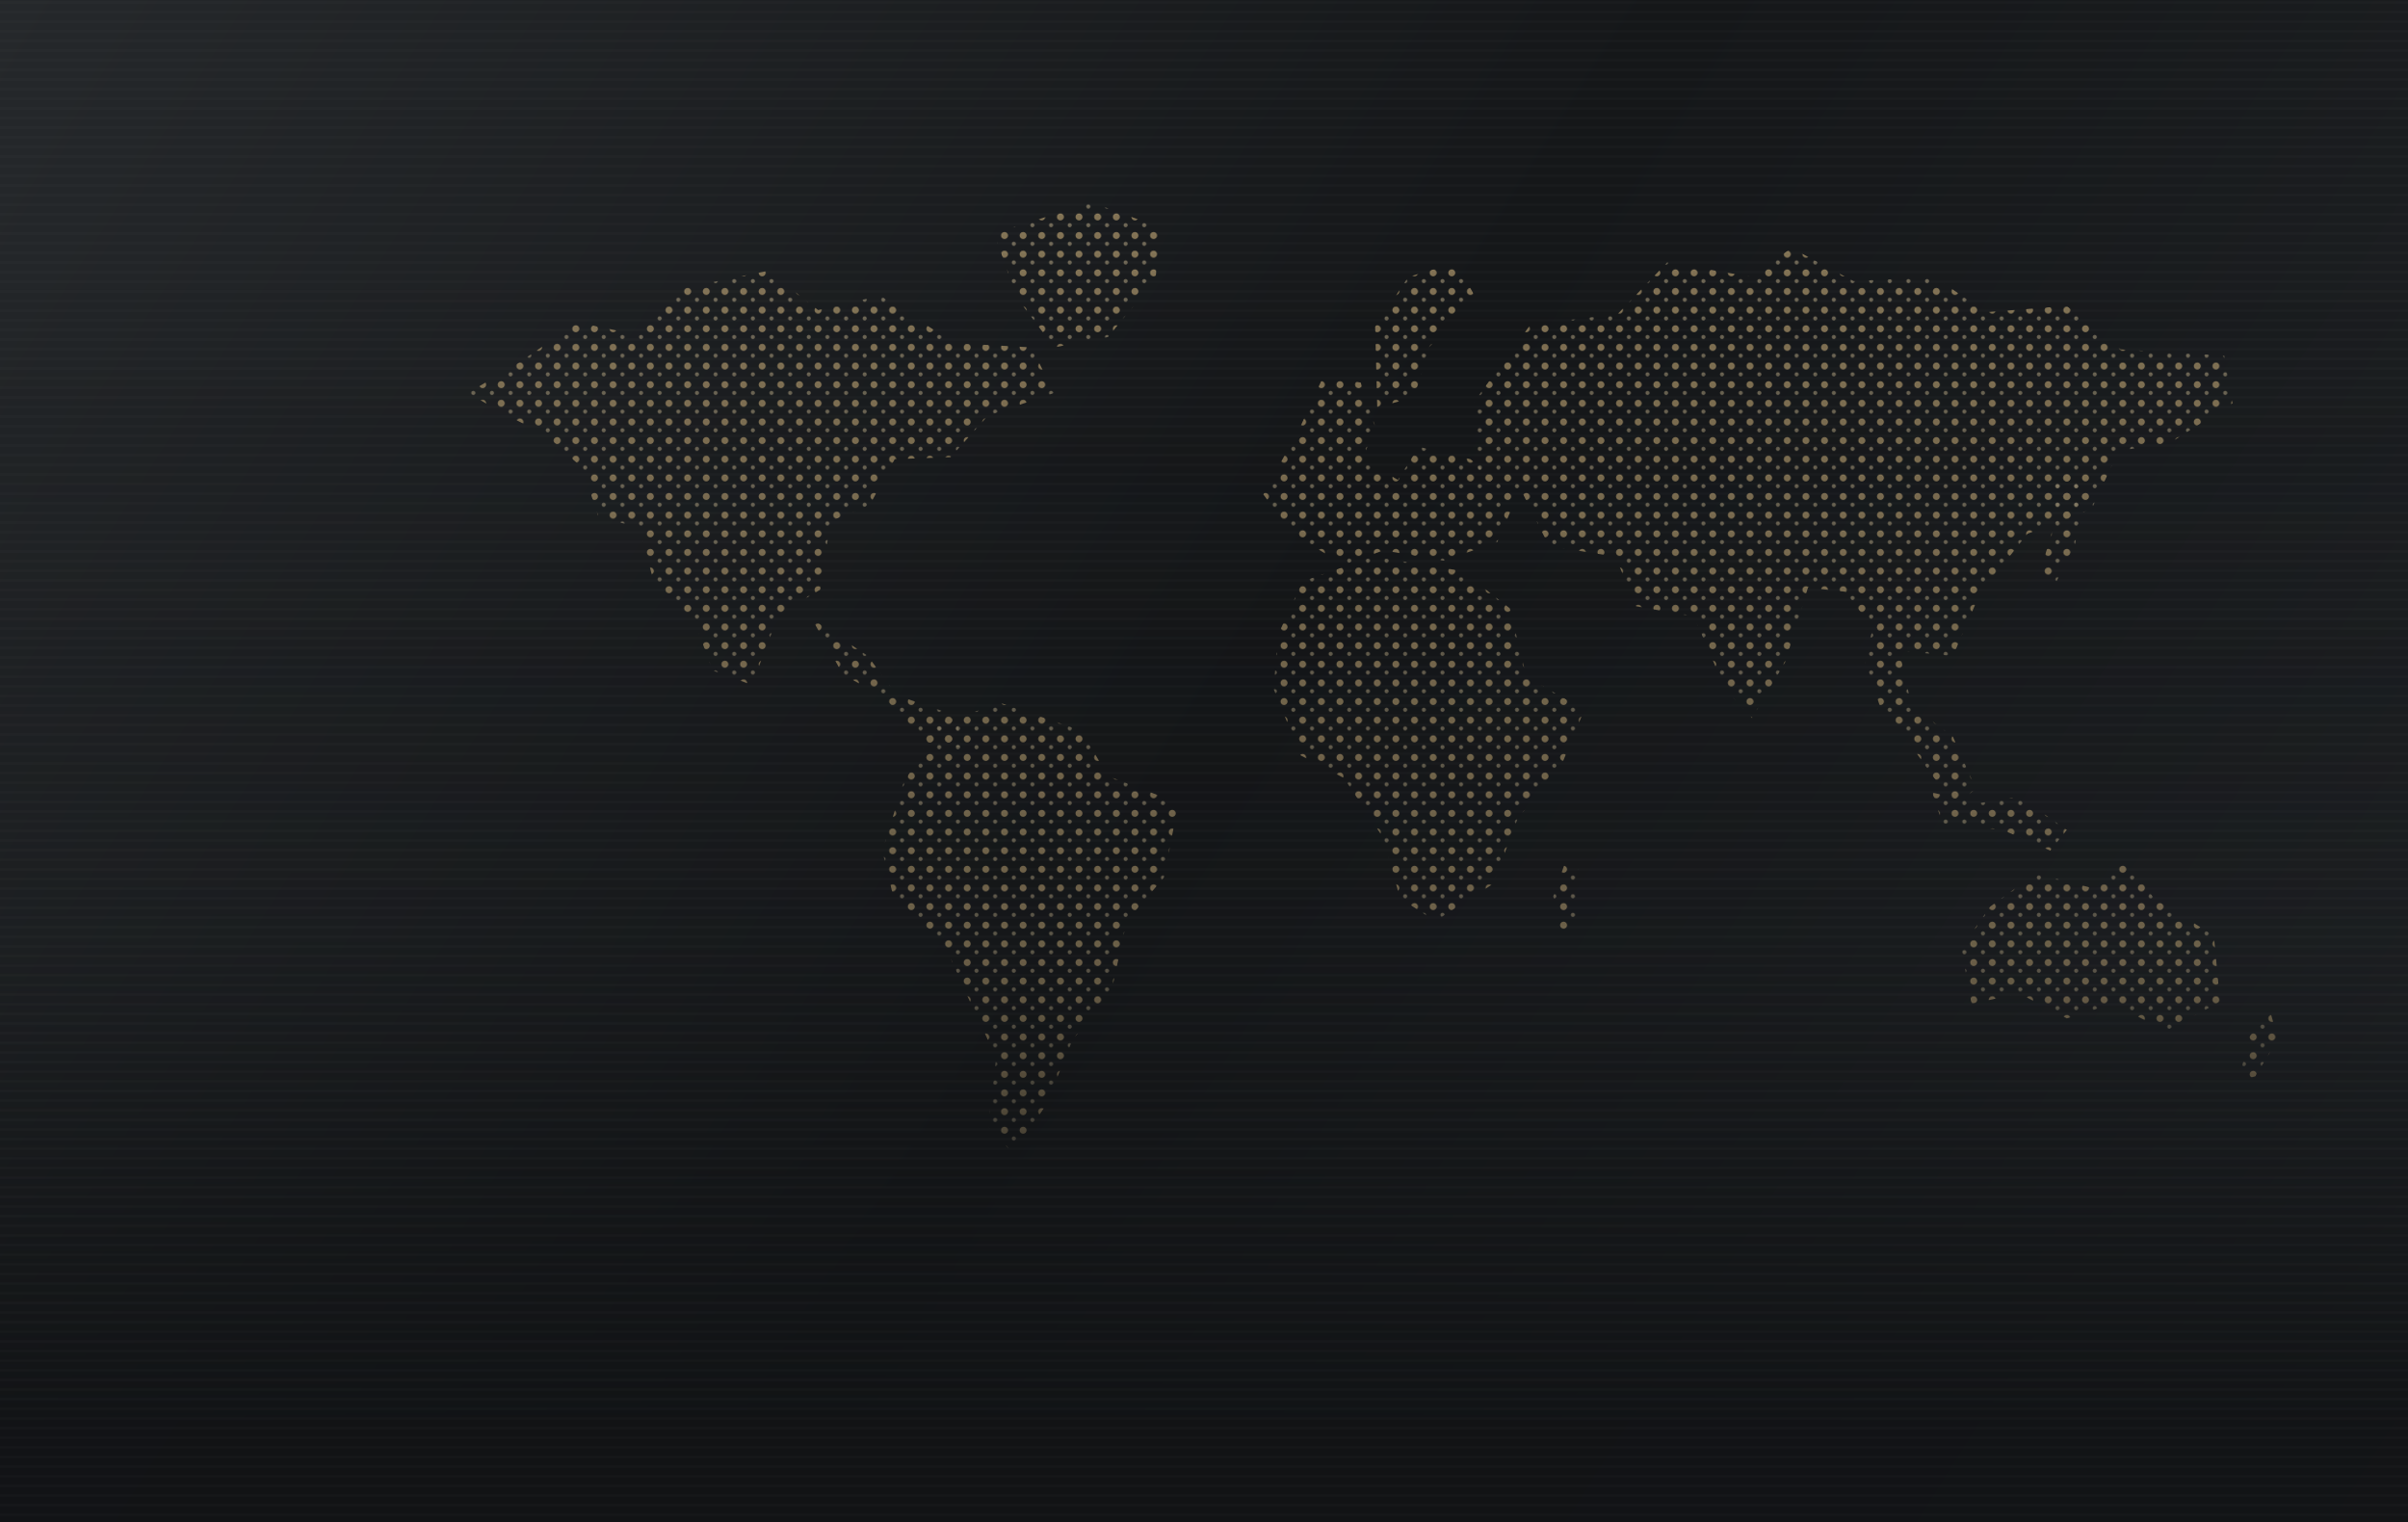
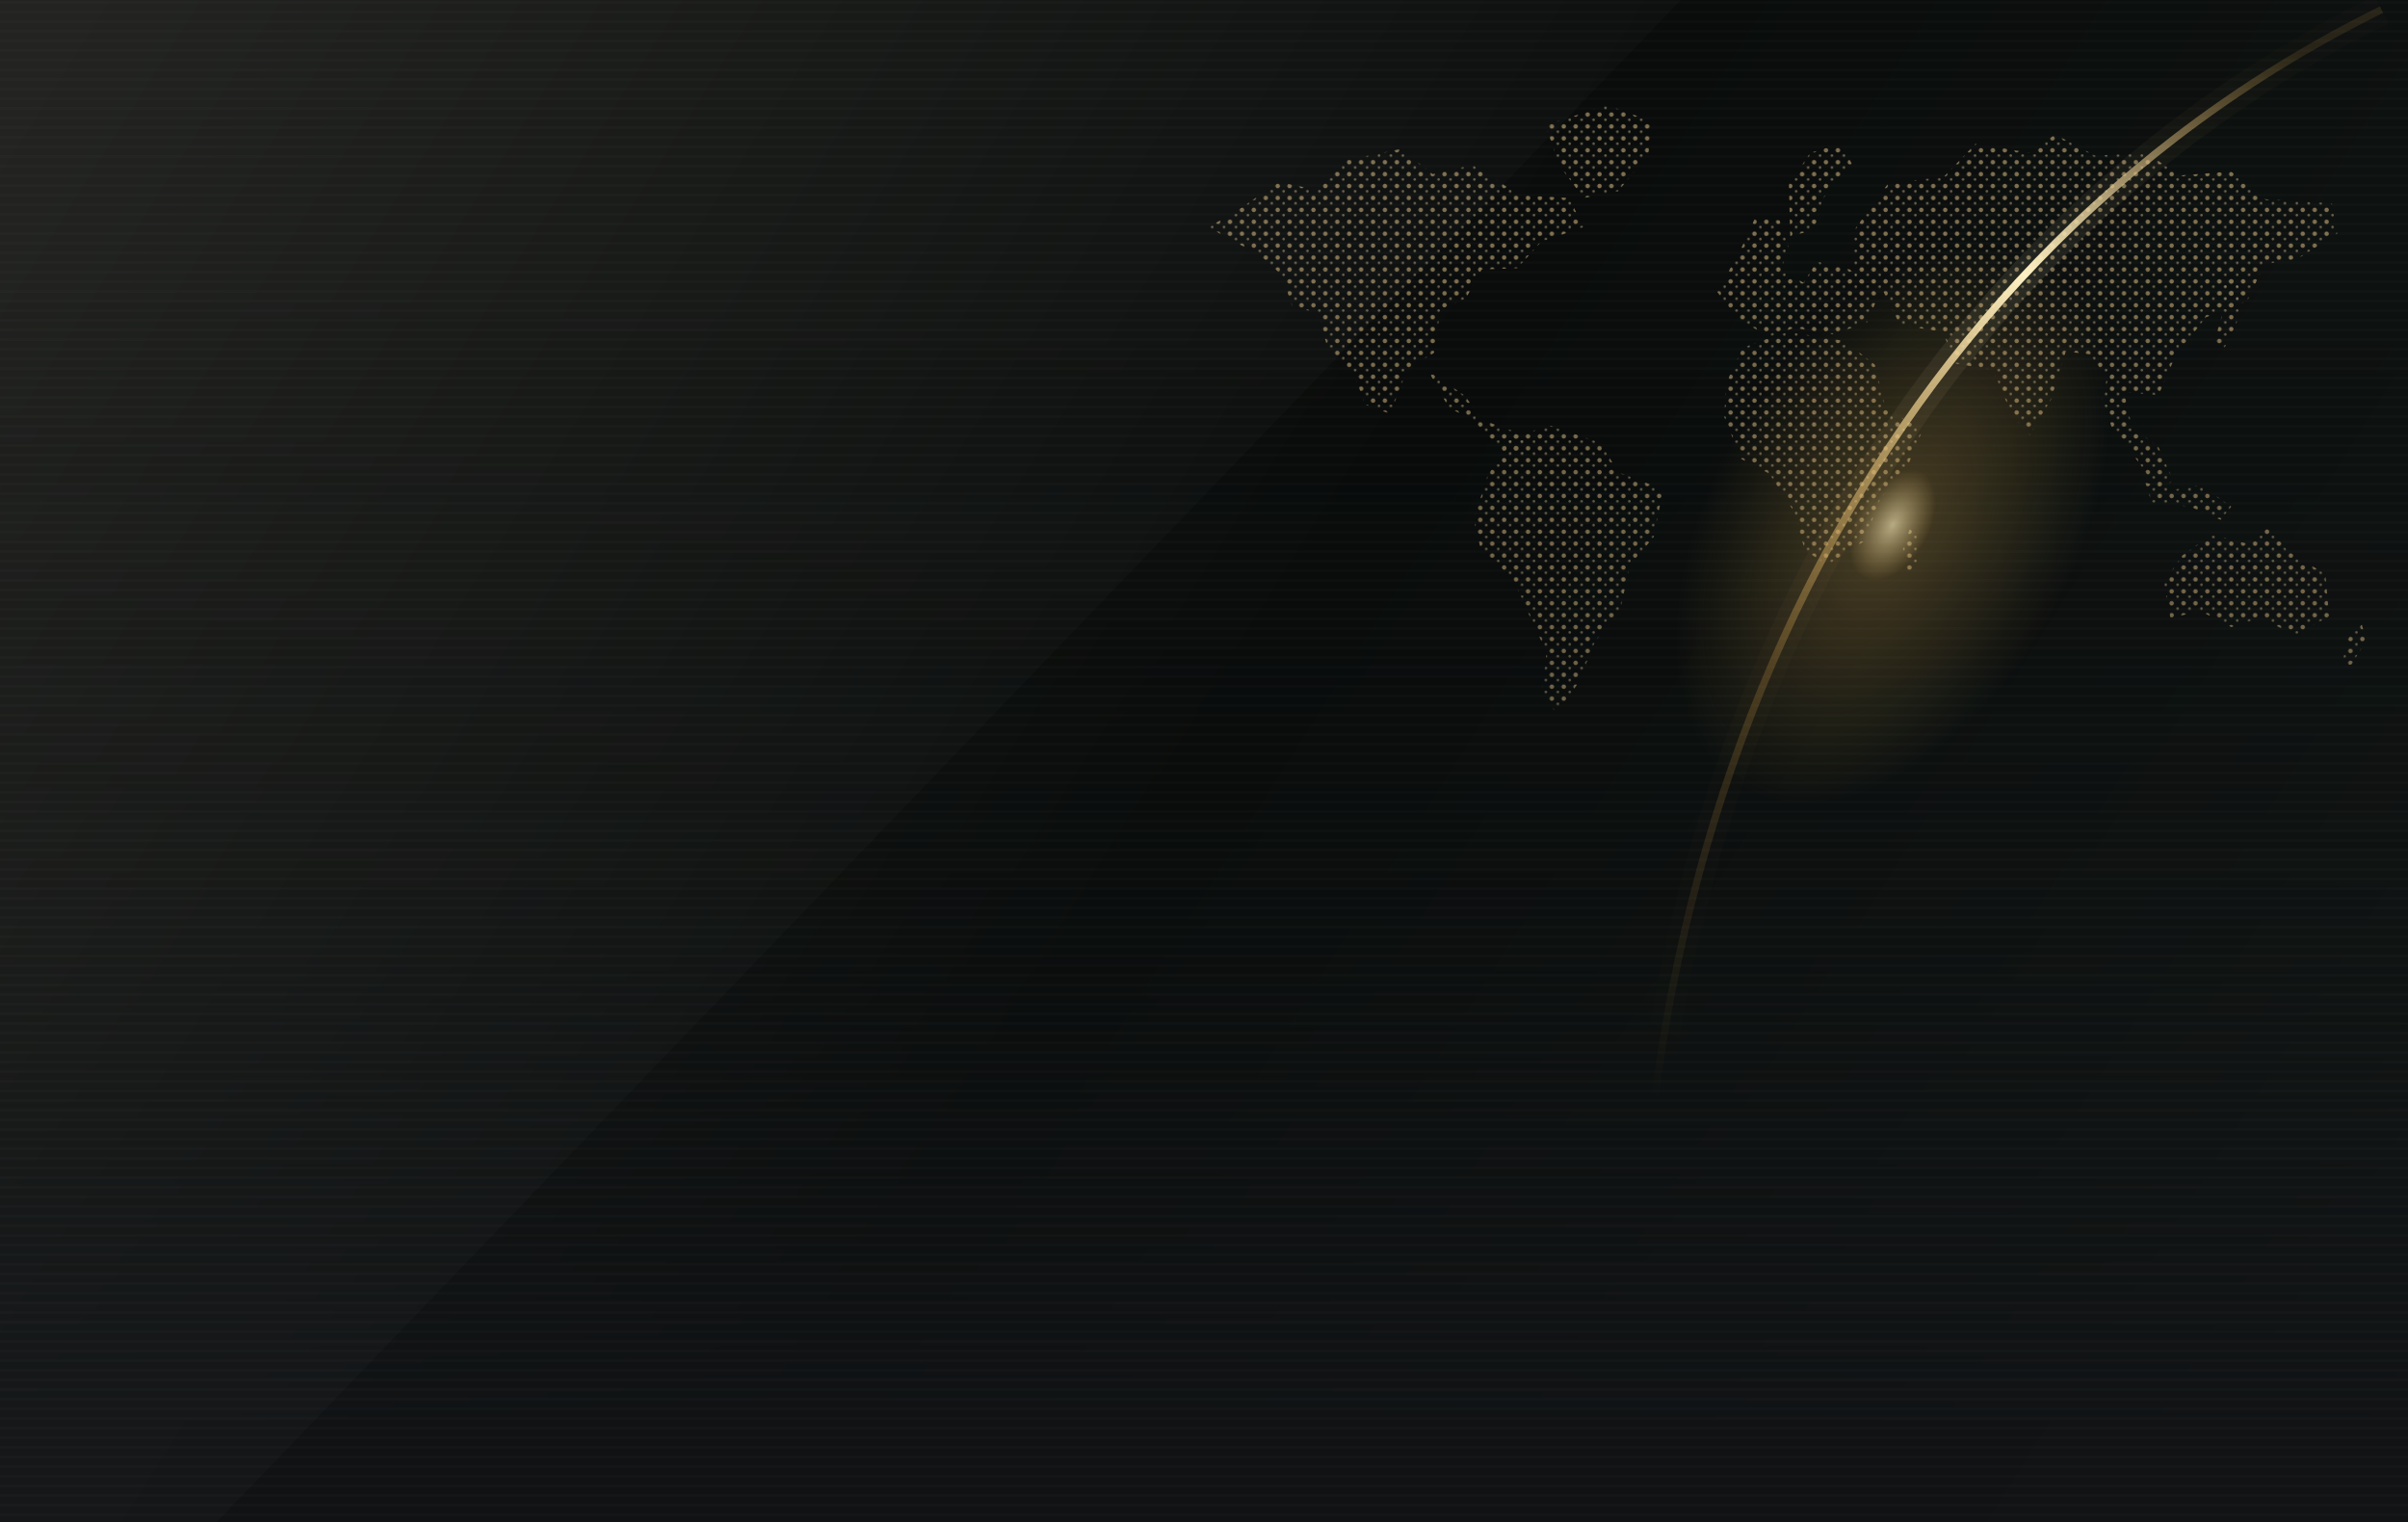
<svg xmlns="http://www.w3.org/2000/svg" viewBox="0 0 1000 632" fill="none">
  <defs>
    <linearGradient id="surface" x1="0" y1="0" x2="1000" y2="632" gradientUnits="userSpaceOnUse">
-       <stop stop-color="#25282b" />
-       <stop offset=".5" stop-color="#151719" />
-       <stop offset="1" stop-color="#202326" />
+       <stop stop-color="#20211e" />
+       <stop offset=".5" stop-color="#090c0b" />
+       <stop offset="1" stop-color="#111614" />
    </linearGradient>
    <pattern id="dots" width="9" height="9" patternUnits="userSpaceOnUse">
      <circle cx="2" cy="3" r="1.7" fill="#b9a071" />
      <circle cx="6.5" cy="7" r="1" fill="#ddc99e" opacity=".65" />
    </pattern>
    <linearGradient id="fade" x1="0" y1="100" x2="0" y2="590" gradientUnits="userSpaceOnUse">
      <stop stop-color="#000" stop-opacity="0" />
      <stop offset=".6" stop-color="#111315" stop-opacity=".2" />
      <stop offset="1" stop-color="#111315" stop-opacity=".92" />
    </linearGradient>
    <pattern id="grain" width="4" height="4" patternUnits="userSpaceOnUse">
      <path d="M0 1h4" stroke="#fff" stroke-opacity=".017" />
    </pattern>
+     <radialGradient id="halo">
+       <stop stop-color="#ffedb5" stop-opacity=".7" />
+       <stop offset=".2" stop-color="#e8b759" stop-opacity=".23" />
+       <stop offset="1" stop-color="#e8b759" stop-opacity="0" />
+     </radialGradient>
+     <linearGradient id="arc" x1="710" y1="470" x2="970" y2="30" gradientUnits="userSpaceOnUse">
+       <stop stop-color="#cf9a42" stop-opacity="0" />
+       <stop offset=".35" stop-color="#cf9a42" stop-opacity=".24" />
+       <stop offset=".73" stop-color="#fff2c5" />
+       <stop offset="1" stop-color="#bb8e41" stop-opacity=".15" />
+     </linearGradient>
  </defs>
  <path fill="url(#surface)" d="M0 0h1000v632H0z" />
-   <g fill="url(#dots)" opacity=".65" transform="translate(160 72) scale(.86)">
+   <g fill="url(#dots)" opacity=".65" transform="translate(480 36) scale(.55)">
    <path d="m65 91 28-19 29 6 19-22 44-9 24 19 30-7 36 23 37 2 11 22-32 11-18 20-27 1-12 22-19 8-5 33-20 12-13 34-19-7-8-22-20-19-7-28-20-5-8-24-18-16-20-10-17-10Z" />
    <path d="m206 215 27 18 14 19 29 10 2 15-18-2-19-22-20-11Z" />
    <path d="m267 265 31-9 38 13 13 22 34 13-7 36-18 21-8 37-18 20-13 32-16 23-12-13 4-33-14-30-12-27-23-18-6-25 10-32Z" />
    <path d="m294 29 47-15 33 12-2 25-23 28-26 5-18-24Z" />
    <path d="m442 122 11-24 18 3 7 21-6 16 17 10 10-16 25 6 22 19-9 21-26 9-29-5-19 7-25-15-14-19Z" />
    <path d="m478 74 16-24 23-7 9 16-22 25-7 24-18 5Z" />
    <path d="m443 197 34-12 43 7 23 18 8 33 28 16-12 29-20 23-12 32-28 18-17-11-8-29-19-29-21-11-13-32 2-26Z" />
    <path d="m526 110 27-37 42-5 24-25 41 7 19-14 30 16 39-2 25 17 39-3 26 21 50 3 4 23-30 19-25 4-13 28-31 12-23 29-13 30-31-3-21-28-18-2-11 36-16 27-13-14-15-35-28-5-10-24-32-5-13-26-21-7Z" />
    <path d="m719 218 12 12 6 27 20 15 11 25-10 9-20-28-16-20-8-24Z" />
    <path d="m803 153 8-12 9 14-4 24-9 18-8-4 7-24Z" />
    <path d="m747 299 23 5 19-3 23 16-8 10-23-10-29-3Z" />
    <path d="m775 354 22-16 27 7 17-14 13 19 29 18 3 32-26 14-26-13-22 7-23-12-23 5-5-27Z" />
    <path d="m900 417 10-13 4 14-11 18-8 2Z" />
    <path d="m564 349 6-17 6 4-1 23-7 10Z" />
  </g>
  <path fill="url(#fade)" d="M0 0h1000v632H0z" />
+   <path d="M685 632C658 356 772 111 989 4" stroke="url(#arc)" stroke-width="13" opacity=".09" />
+   <path d="M685 632C658 356 772 111 989 4" stroke="url(#arc)" stroke-width="3" />
+   <ellipse cx="786" cy="218" rx="76" ry="126" transform="rotate(29 786 218)" fill="url(#halo)" />
+   <path d="M10 0H698L90 632H0V0Z" fill="#fff" opacity=".018" />
  <path fill="url(#grain)" d="M0 0h1000v632H0z" />
</svg>
